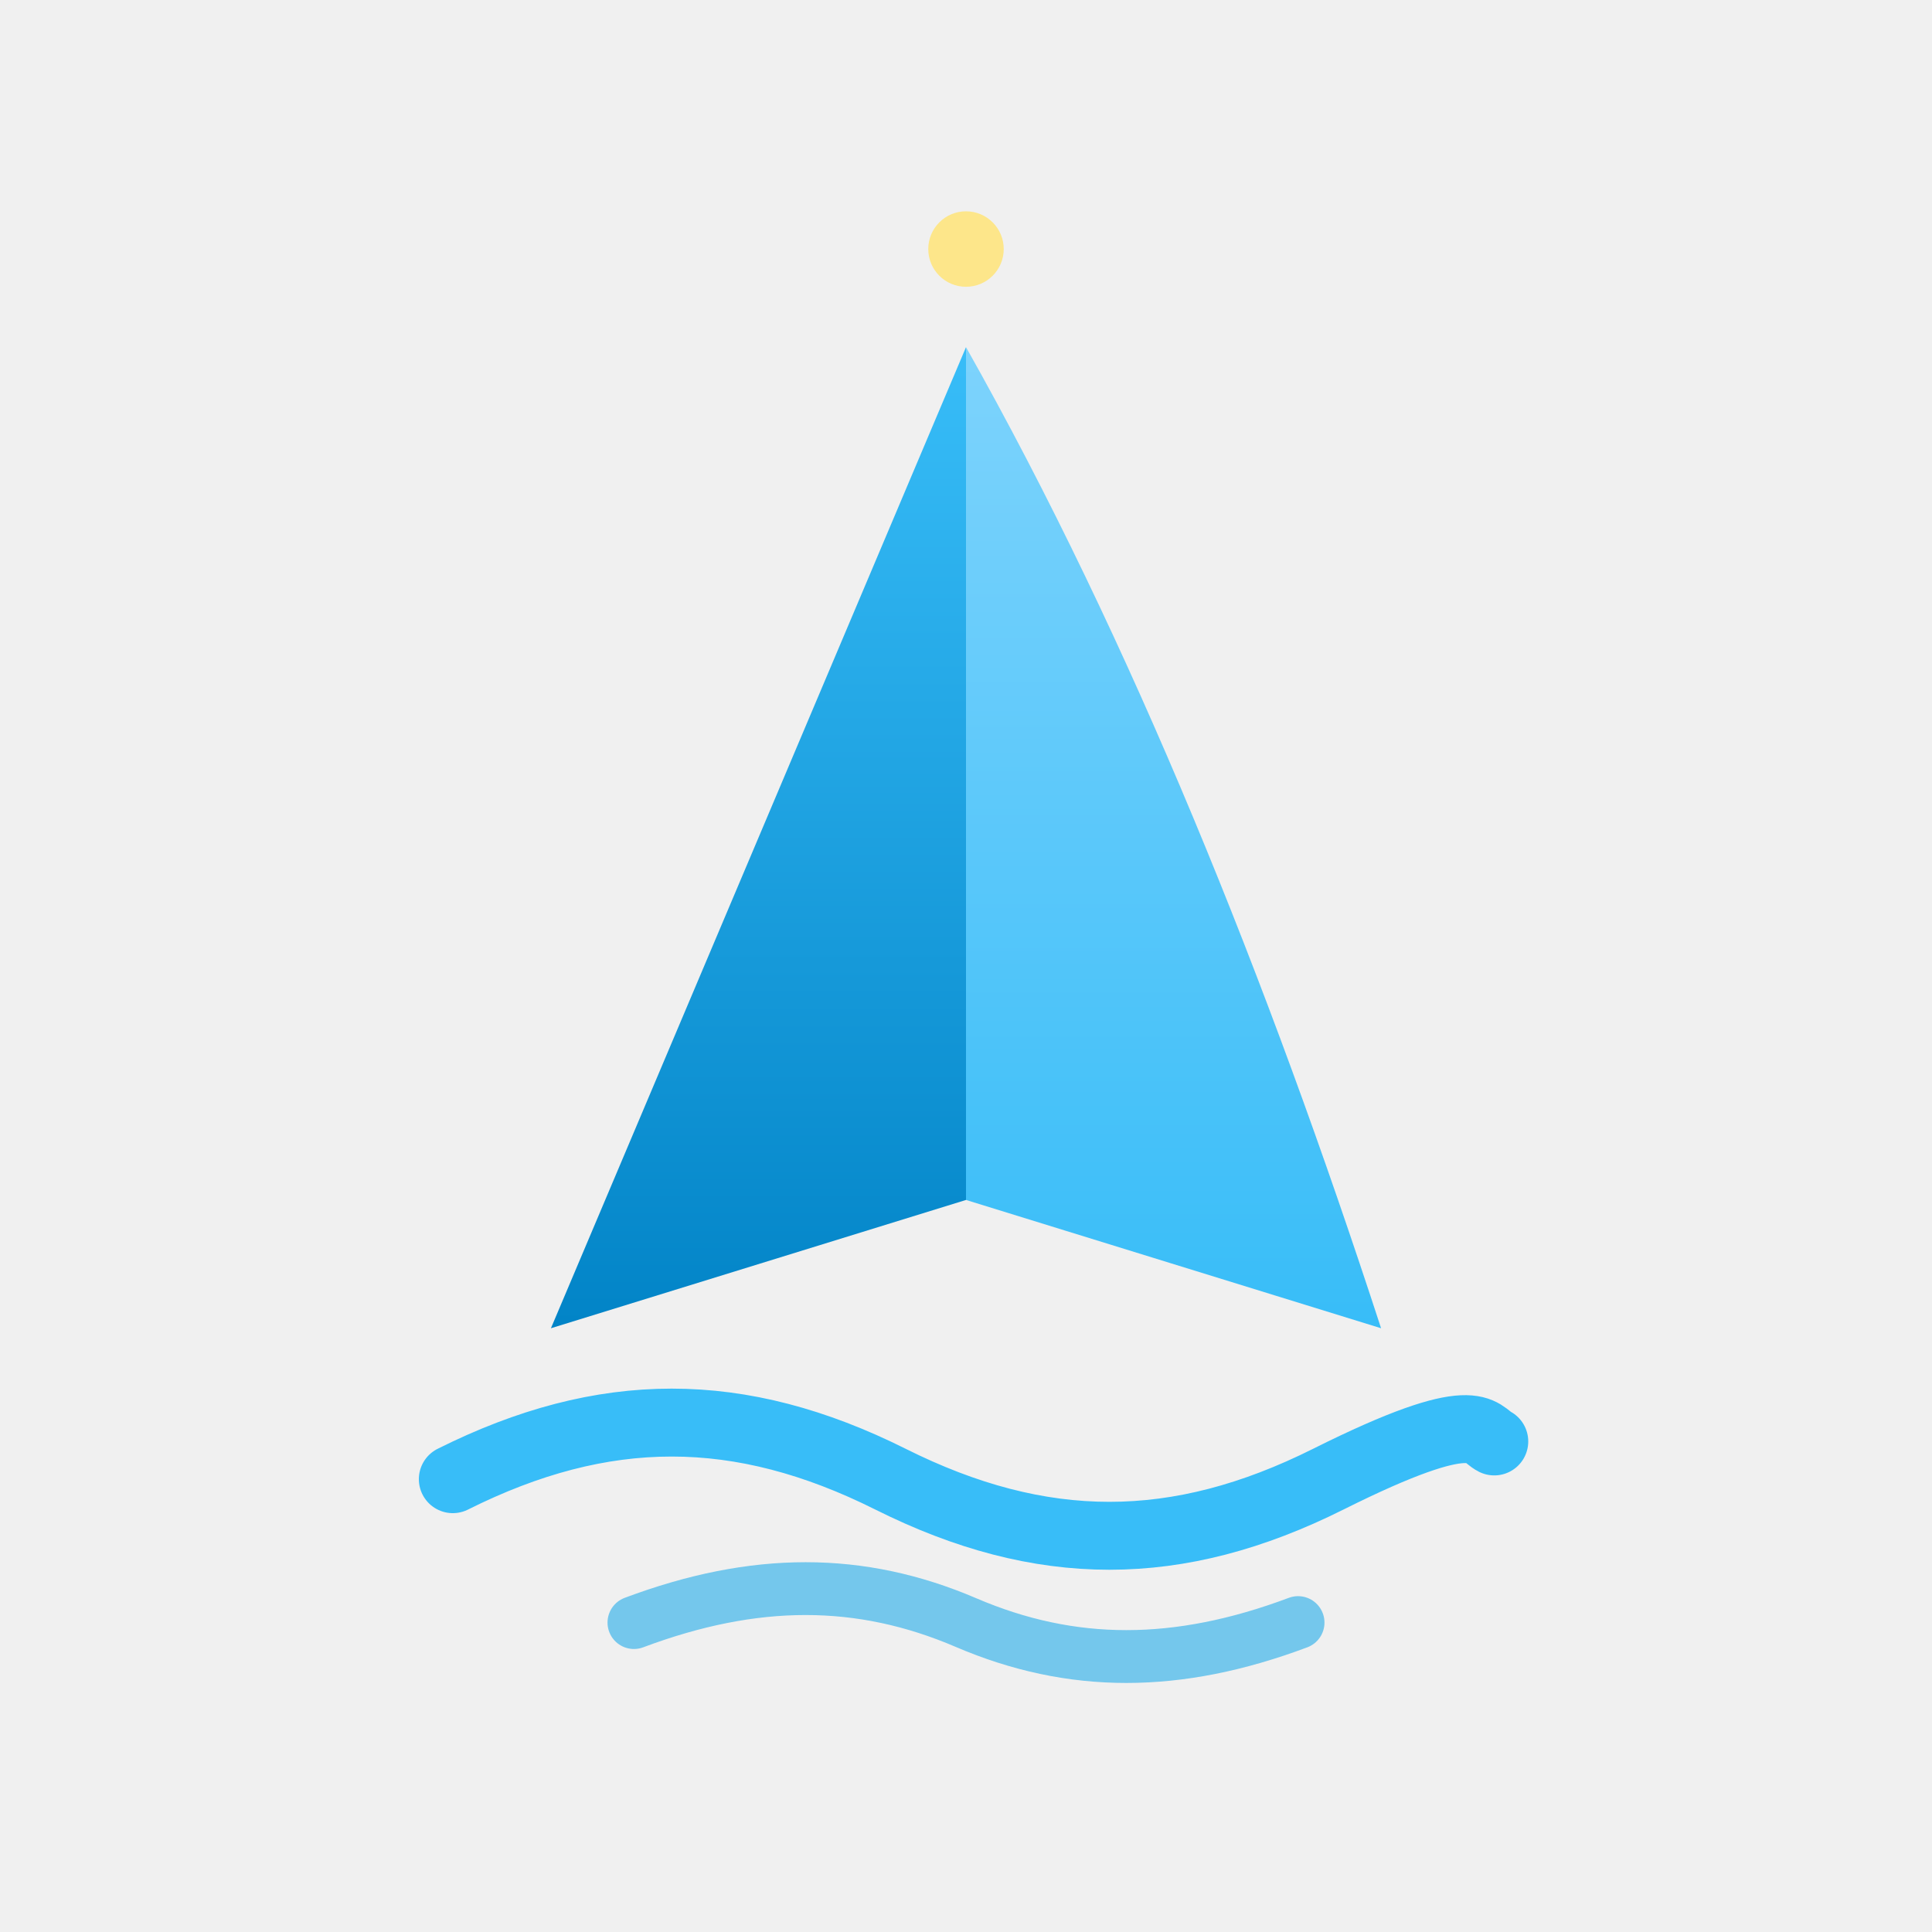
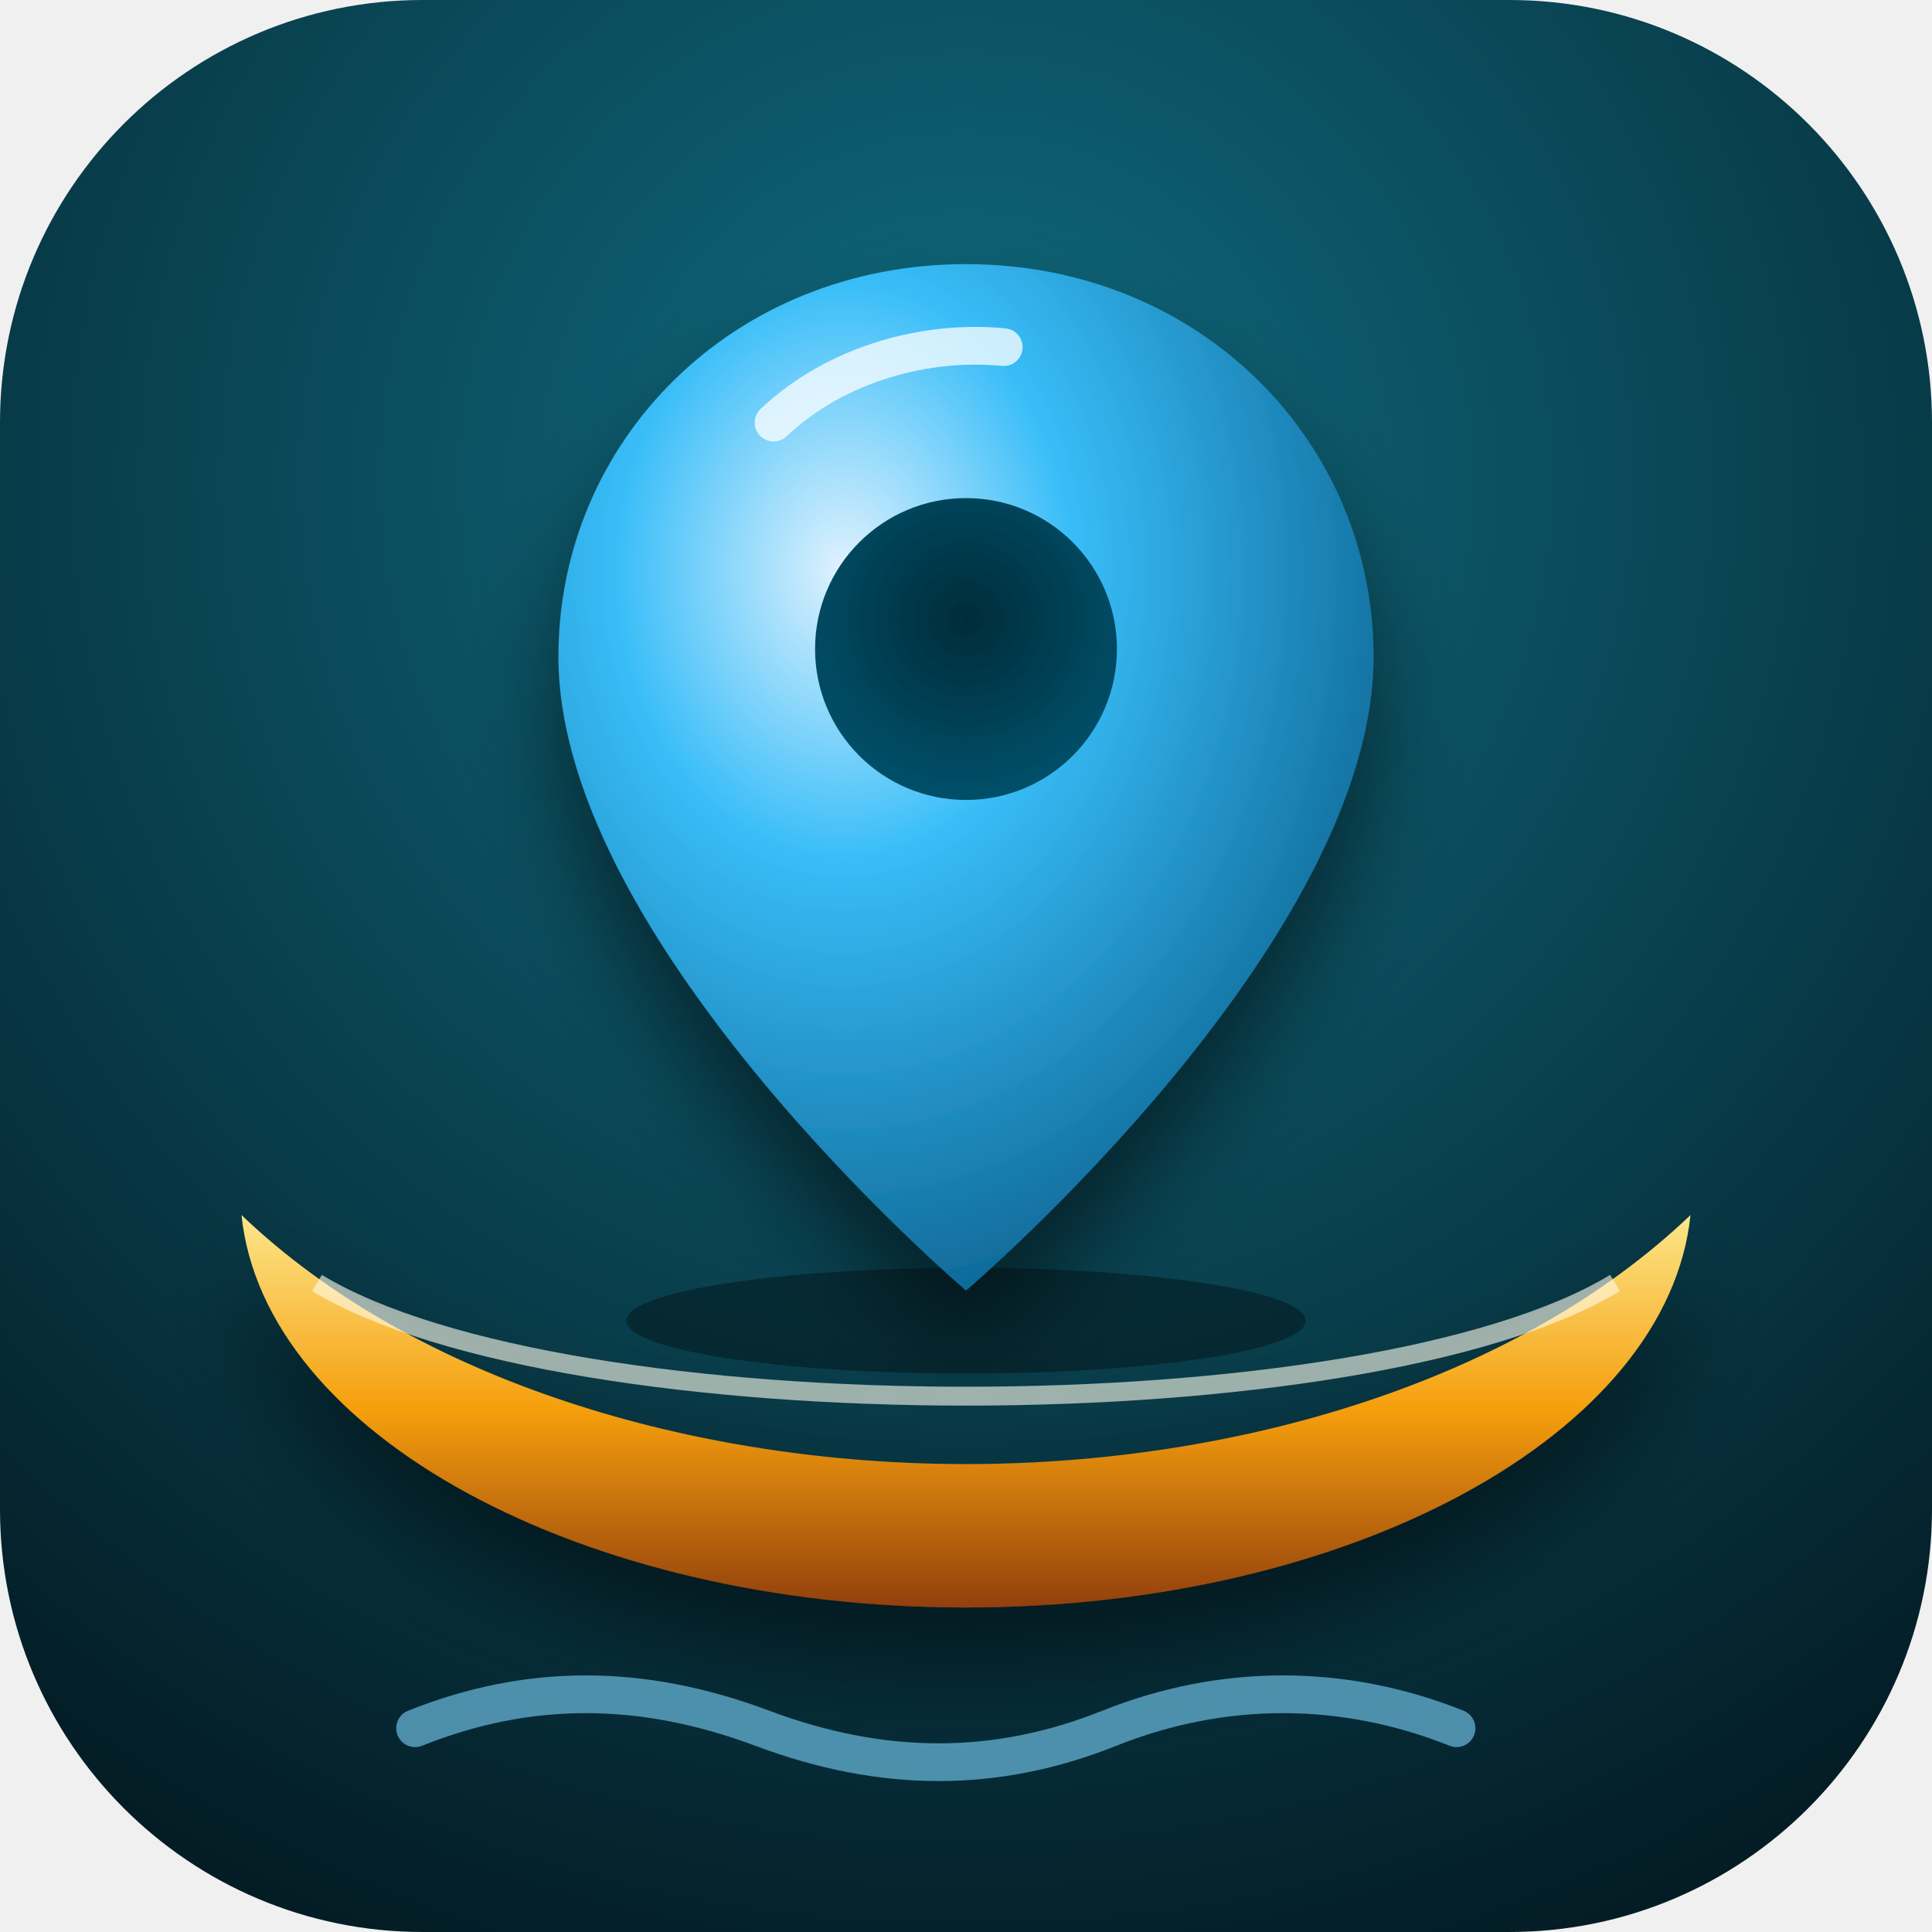
<svg xmlns="http://www.w3.org/2000/svg" viewBox="0 0 512 512">
  <defs>
-     <linearGradient id="bg" x1="0" y1="0" x2="1" y2="1">
-       <stop offset="0" stop-color="#0d2547" />
-       <stop offset="1" stop-color="#071022" />
+     <radialGradient id="bg" cx=".5" cy=".25" r=".85">
+       <stop offset="0" stop-color="#0f6b80" />
+       <stop offset="1" stop-color="#031820" />
+     </radialGradient>
+     <radialGradient id="pin" cx=".35" cy=".3" r=".8">
+       <stop offset="0" stop-color="#e0f2fe" />
+       <stop offset=".35" stop-color="#38bdf8" />
+       <stop offset="1" stop-color="#075985" />
+     </radialGradient>
+     <linearGradient id="hull" x1="0" y1="0" x2="0" y2="1">
+       <stop offset="0" stop-color="#fde68a" />
+       <stop offset=".5" stop-color="#f59e0b" />
+       <stop offset="1" stop-color="#92400e" />
    </linearGradient>
-     <linearGradient id="sa" x1="0" y1="0" x2="0" y2="1">
-       <stop offset="0" stop-color="#7dd3fc" />
-       <stop offset="1" stop-color="#38bdf8" />
-     </linearGradient>
-     <linearGradient id="sb" x1="0" y1="0" x2="0" y2="1">
-       <stop offset="0" stop-color="#38bdf8" />
-       <stop offset="1" stop-color="#0284c7" />
-     </linearGradient>
+     <radialGradient id="hole" cx=".5" cy=".4" r=".6">
+       <stop offset="0" stop-color="#022c3a" />
+       <stop offset="1" stop-color="#05506a" />
+     </radialGradient>
+     <filter id="sh">
+       <feDropShadow dx="0" dy="16" stdDeviation="12" flood-color="#000" flood-opacity=".5" />
+     </filter>
  </defs>
-   <g transform="translate(256 262) scale(1.0) translate(-256 -262)">
-     <path d="M256 92 L256 318 L146 352 Z" fill="url(#sb)" />
-     <path d="M256 92 C 300 170 336 260 366 352 L256 318 Z" fill="url(#sa)" />
-     <path d="M120 392 C 160 372 196 372 236 392 S 312 412 352 392 S 392 380 396 382" fill="none" stroke="#38bdf8" stroke-width="18" stroke-linecap="round" />
-     <path d="M168 430 C 200 418 228 418 256 430 S 312 442 344 430" fill="none" stroke="#0ea5e9" stroke-width="14" stroke-linecap="round" opacity=".55" />
-     <circle cx="256" cy="66" r="10" fill="#fde68a" />
+   <rect width="512" height="512" rx="112" fill="url(#bg)" />
+   <ellipse cx="256" cy="350" rx="90" ry="14" fill="#000" opacity=".35" />
+   <g filter="url(#sh)">
+     <path d="M256 70c-62 0-108 47-108 104 0 76 108 168 108 168s108-92 108-168c0-57-46-104-108-104z" fill="url(#pin)" />
+     <circle cx="256" cy="172" r="40" fill="url(#hole)" />
+     <path d="M205 112 C 222 96 246 90 266 92" stroke="#fff" stroke-width="10" stroke-linecap="round" fill="none" opacity=".75" />
+     <path d="M64 322c46 44 120 66 192 66s146-22 192-66c-6 58-90 104-192 104S70 380 64 322z" fill="url(#hull)" />
+     <path d="M84 340 C 150 380 362 380 428 340" stroke="#fffbeb" stroke-width="5" fill="none" opacity=".6" />
  </g>
+   <path d="M110 458c30-12 60-12 92 0s62 12 92 0 62-12 92 0" stroke="#7dd3fc" stroke-width="10" stroke-linecap="round" fill="none" opacity=".6" />
</svg>
